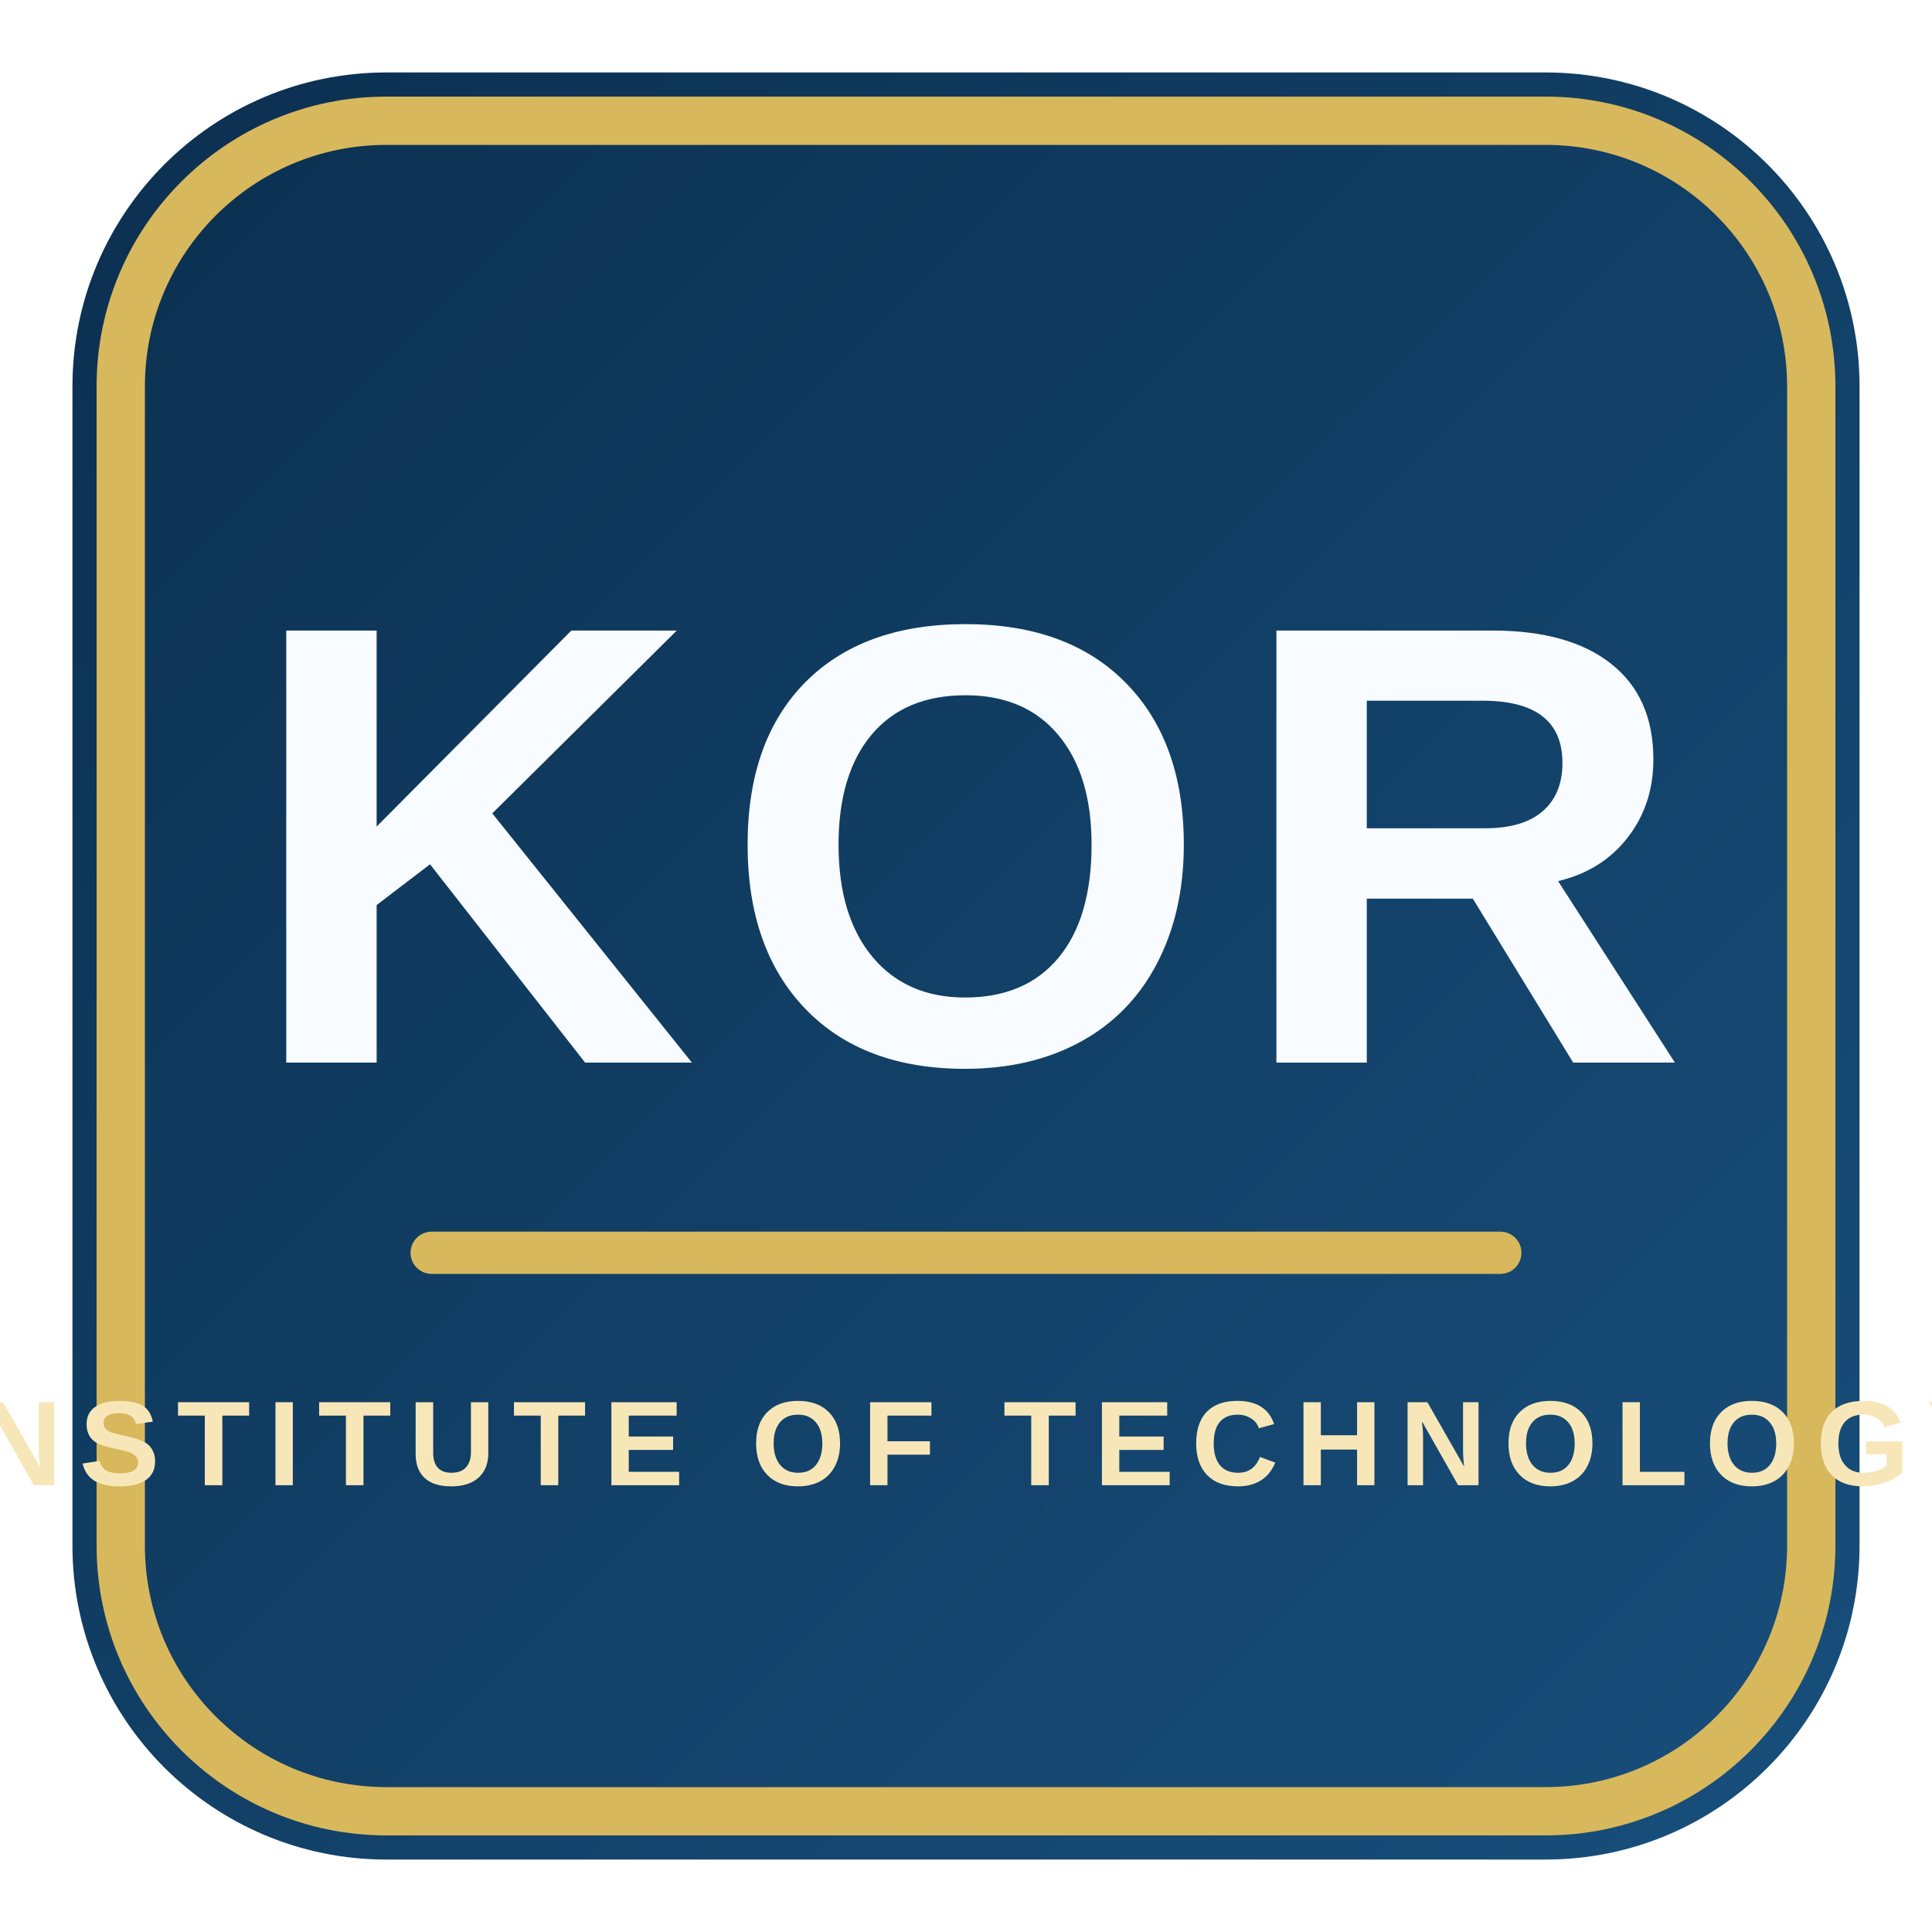
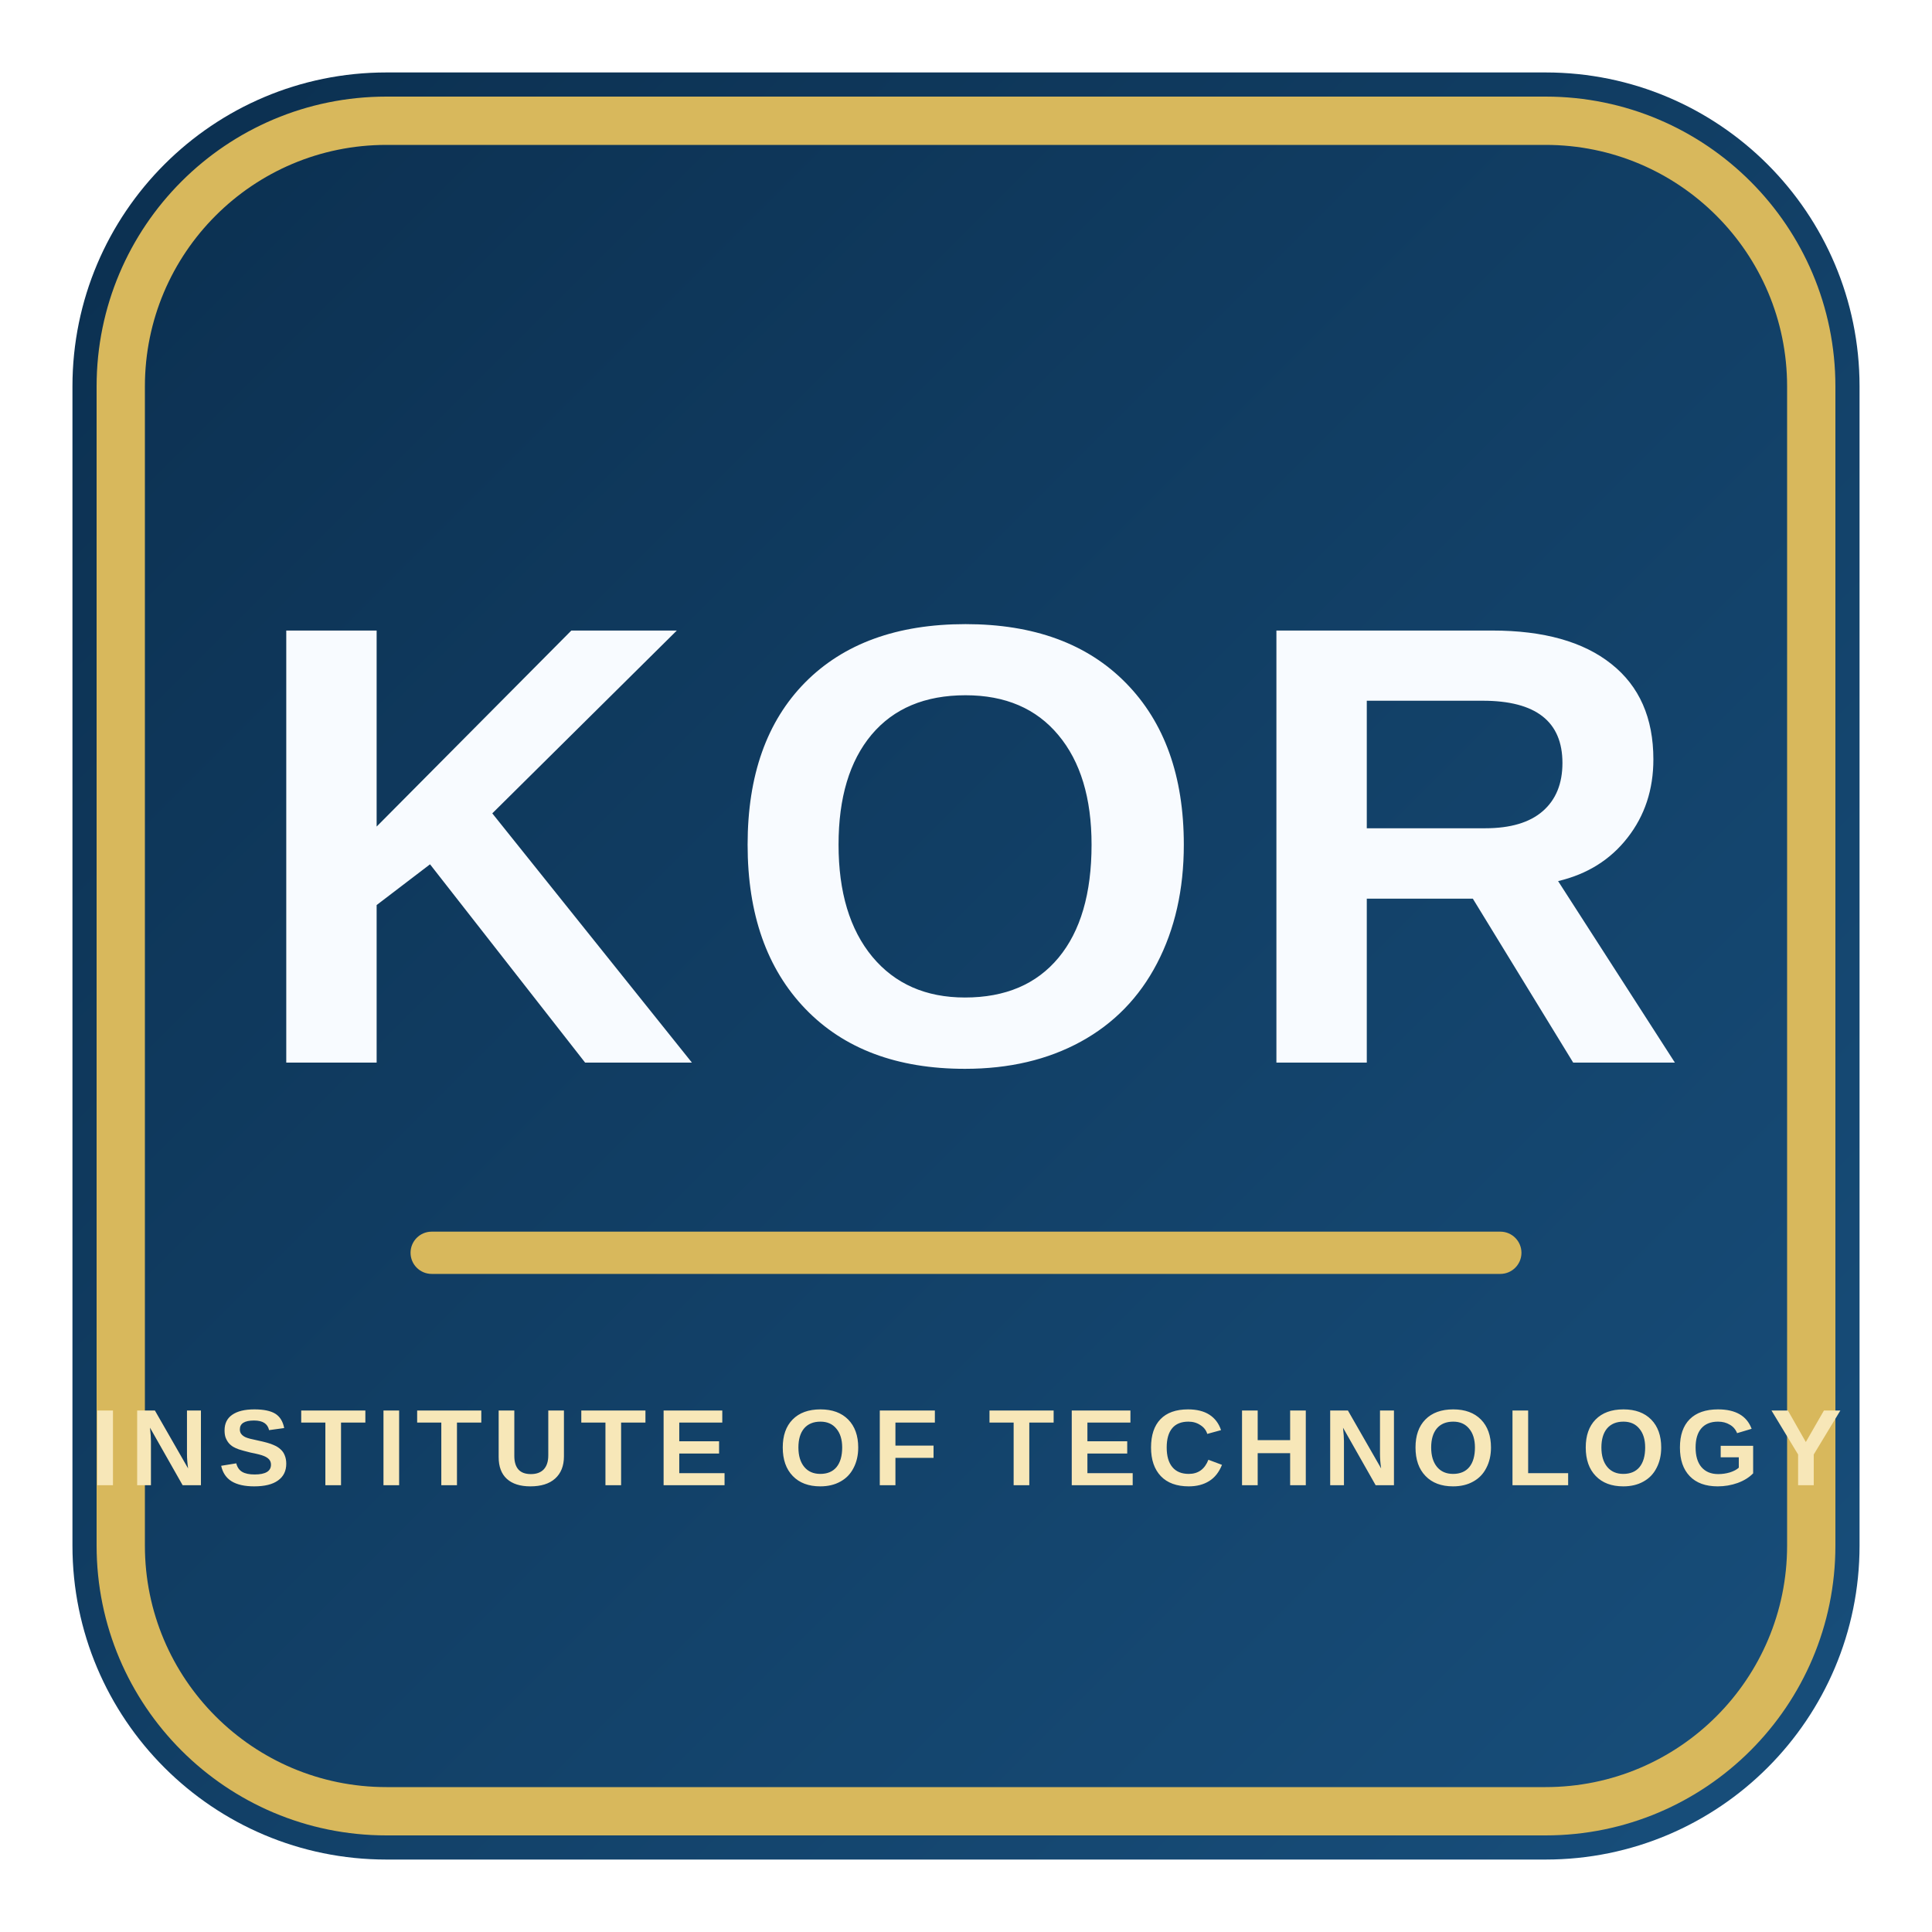
<svg xmlns="http://www.w3.org/2000/svg" viewBox="0 0 160 160" role="img" aria-label="KOR Institute of Technology logo">
  <defs>
    <linearGradient id="bg" x1="0" y1="0" x2="1" y2="1">
      <stop offset="0%" stop-color="#0b2f4f" />
      <stop offset="100%" stop-color="#184f7c" />
    </linearGradient>
  </defs>
  <rect x="6" y="6" width="148" height="148" rx="26" fill="url(#bg)" />
  <rect x="10" y="10" width="140" height="140" rx="22" fill="none" stroke="#d8b85c" stroke-width="4" />
  <text x="80" y="88" text-anchor="middle" fill="#f8fbff" font-family="Space Grotesk, Segoe UI, Arial, sans-serif" font-size="52" font-weight="700" letter-spacing="2">KOR</text>
  <rect x="34" y="102" width="92" height="3.5" rx="1.75" fill="#d8b85c" />
-   <text x="80" y="123" text-anchor="middle" fill="#f7e7b8" font-family="Work Sans, Segoe UI, Arial, sans-serif" font-size="10" font-weight="600" letter-spacing="1.4">INSTITUTE OF TECHNOLOGY</text>
+   <text x="80" y="123" text-anchor="middle" fill="#f7e7b8" font-family="Work Sans, Segoe UI, Arial, sans-serif" font-size="9" font-weight="600" letter-spacing="0.8" textLength="108" lengthAdjust="spacingAndGlyphs">INSTITUTE OF TECHNOLOGY</text>
</svg>
